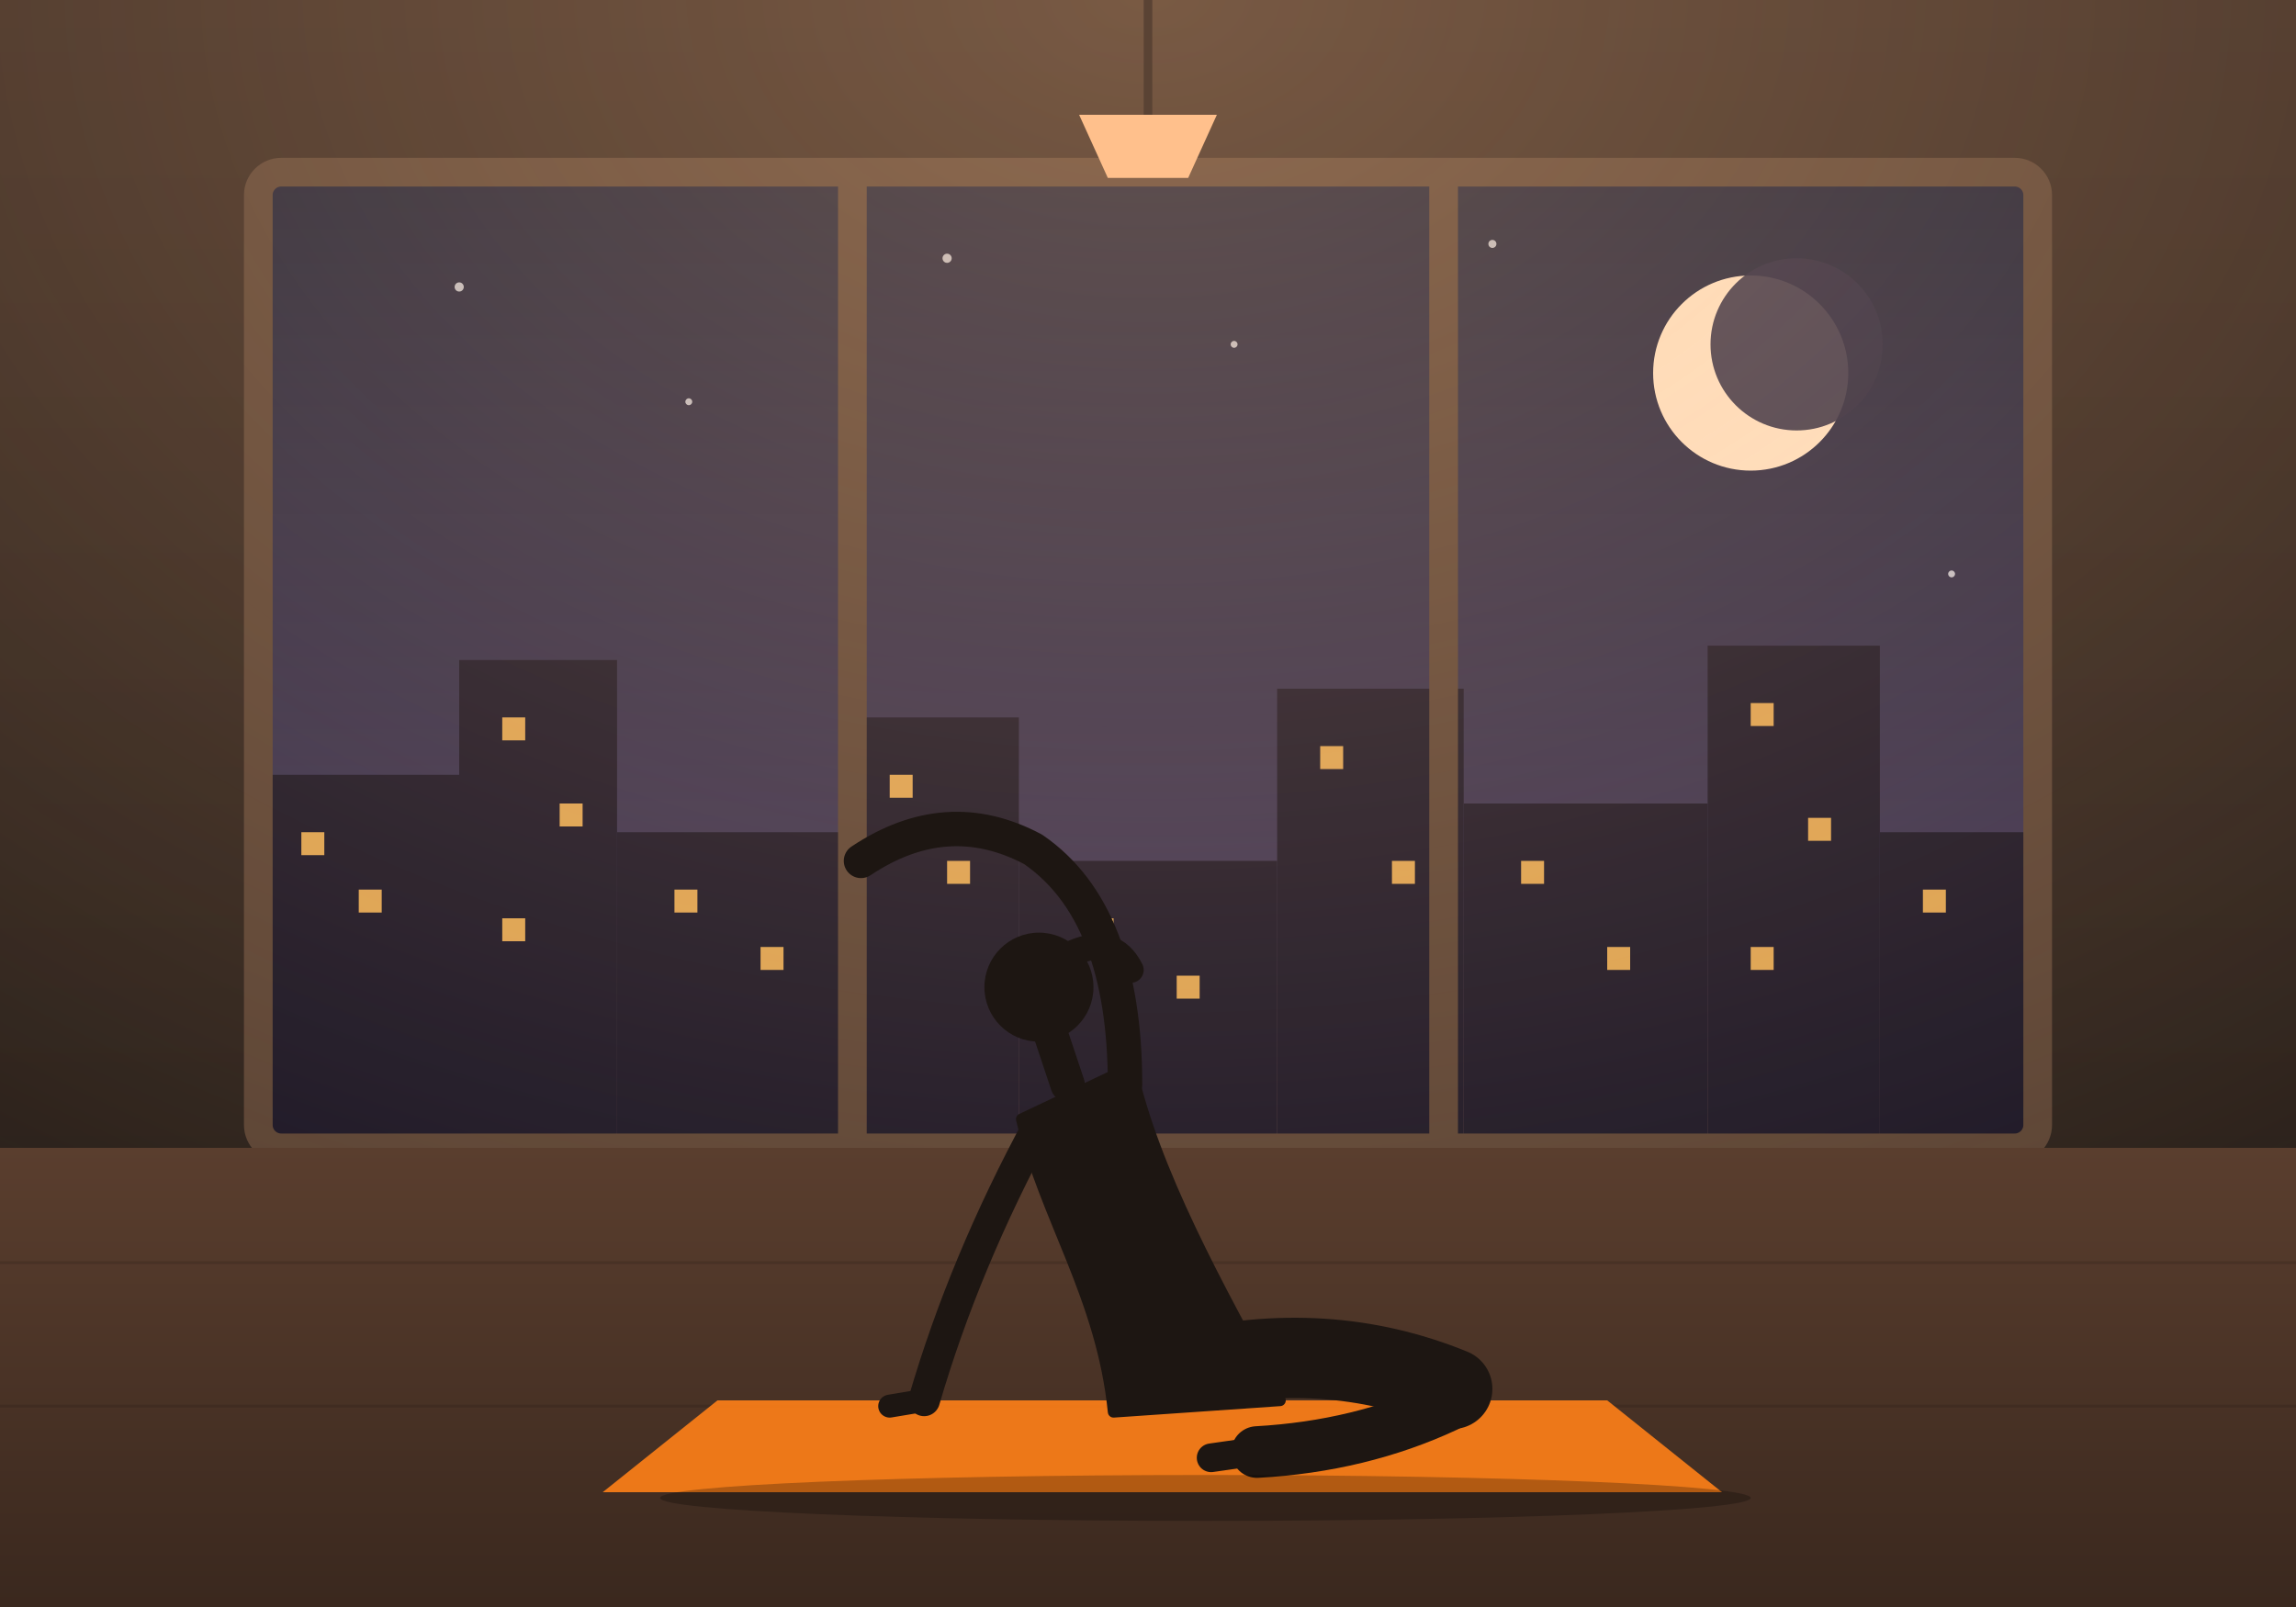
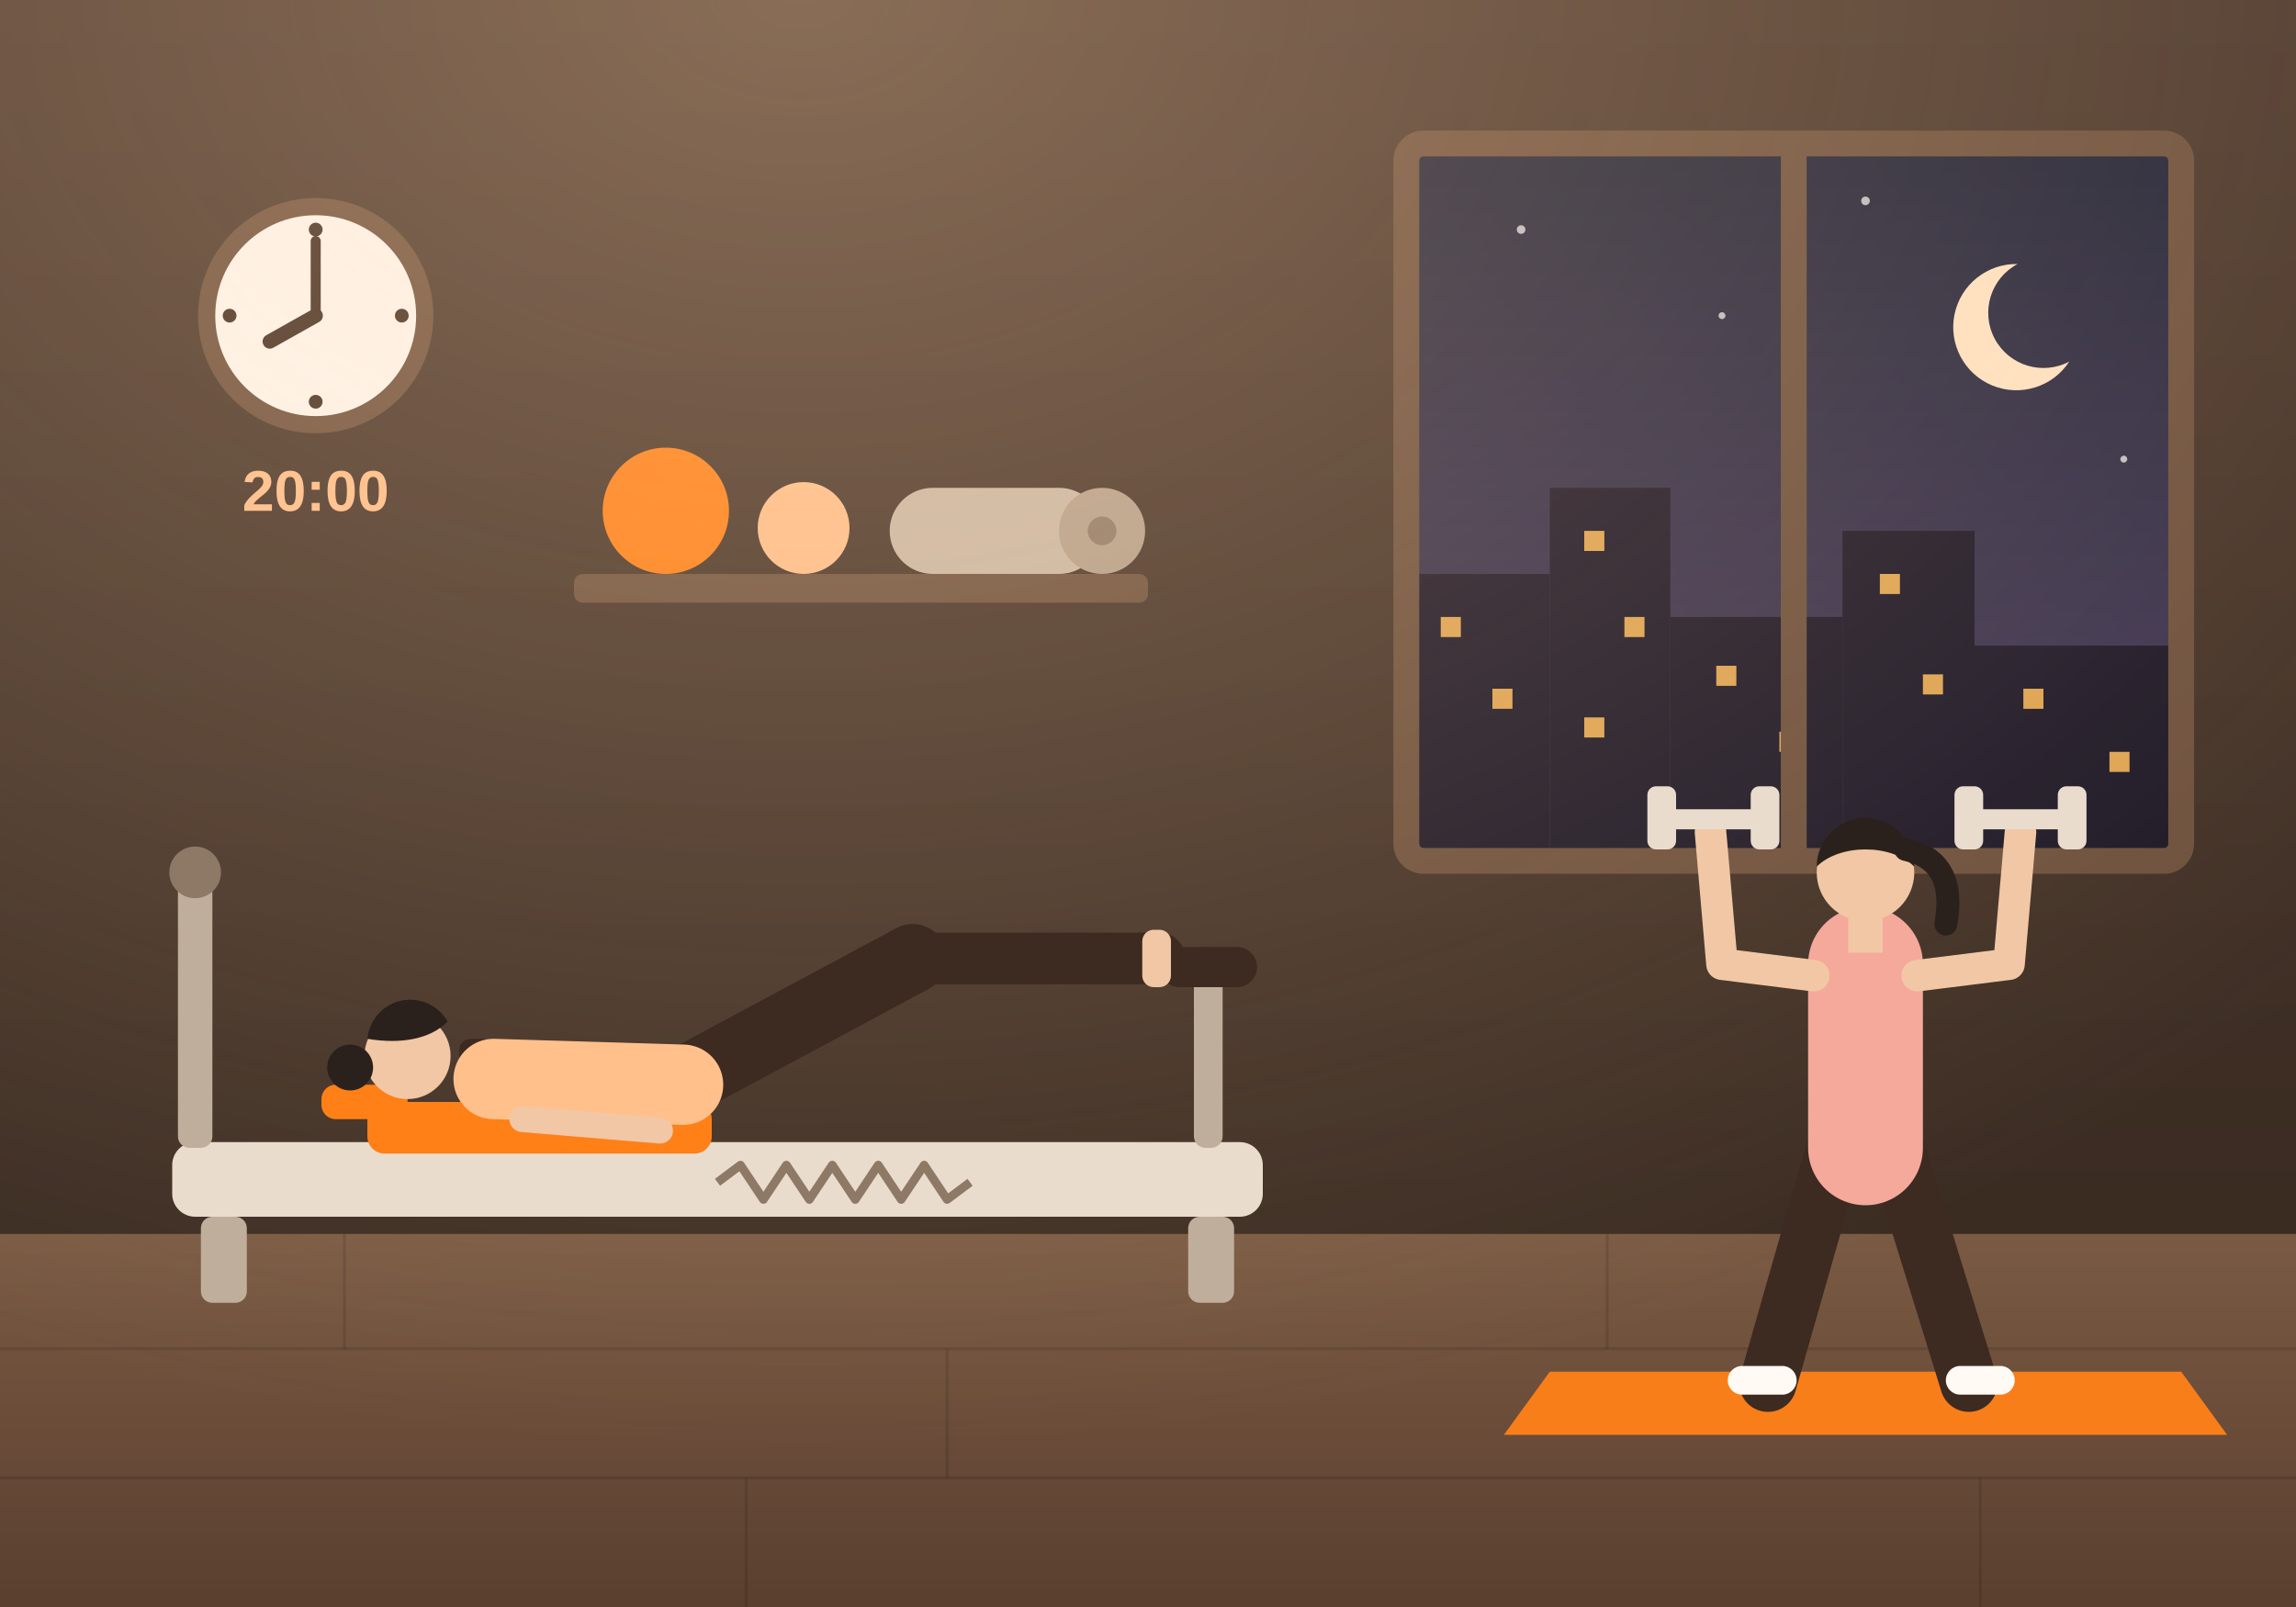
- <svg xmlns="http://www.w3.org/2000/svg" viewBox="0 0 800 560" role="img" aria-label="夜のスタジオでピラティスをする女性のイメージ">
+ <svg xmlns="http://www.w3.org/2000/svg" viewBox="0 0 800 560" role="img" aria-label="夜のスタジオでマシンピラティスとトレーニングをする女性たちのイメージ">
  <defs>
-     <linearGradient id="room" x1="0" y1="0" x2="0" y2="1">
-       <stop offset="0" stop-color="#3a2a22" />
-       <stop offset="1" stop-color="#241d18" />
+     <linearGradient id="wall" x1="0" y1="0" x2="0" y2="1">
+       <stop offset="0" stop-color="#4a372c" />
+       <stop offset="1" stop-color="#36281f" />
    </linearGradient>
    <linearGradient id="sky" x1="0" y1="0" x2="0" y2="1">
      <stop offset="0" stop-color="#1c2035" />
-       <stop offset=".7" stop-color="#3b3350" />
-       <stop offset="1" stop-color="#6a4a48" />
+       <stop offset=".75" stop-color="#3b3350" />
+       <stop offset="1" stop-color="#5e4446" />
    </linearGradient>
-     <radialGradient id="lamp" cx=".5" cy="0" r=".9">
-       <stop offset="0" stop-color="#ffc08c" stop-opacity=".32" />
-       <stop offset="1" stop-color="#ffc08c" stop-opacity="0" />
+     <linearGradient id="floor" x1="0" y1="0" x2="0" y2="1">
+       <stop offset="0" stop-color="#7a5a43" />
+       <stop offset="1" stop-color="#5a3f2f" />
+     </linearGradient>
+     <radialGradient id="glow" cx=".35" cy="0" r=".9">
+       <stop offset="0" stop-color="#ffd2a6" stop-opacity=".35" />
+       <stop offset="1" stop-color="#ffd2a6" stop-opacity="0" />
    </radialGradient>
-     <linearGradient id="floor" x1="0" y1="0" x2="0" y2="1">
-       <stop offset="0" stop-color="#5a3e2e" />
-       <stop offset="1" stop-color="#3a281e" />
-     </linearGradient>
  </defs>
-   <rect width="800" height="560" fill="url(#room)" />
-   <rect x="90" y="60" width="620" height="340" rx="8" fill="url(#sky)" />
-   <circle cx="610" cy="130" r="34" fill="#ffe3c4" />
-   <circle cx="626" cy="120" r="30" fill="#2a2840" opacity=".9" />
-   <g fill="#ffffff" opacity=".7">
-     <circle cx="160" cy="100" r="1.6" />
-     <circle cx="240" cy="140" r="1.2" />
-     <circle cx="330" cy="90" r="1.6" />
-     <circle cx="430" cy="120" r="1.2" />
-     <circle cx="520" cy="85" r="1.4" />
-     <circle cx="680" cy="200" r="1.2" />
+   <rect width="800" height="560" fill="url(#wall)" />
+   <rect y="430" width="800" height="130" fill="url(#floor)" />
+   <g stroke="#000" stroke-opacity=".12">
+     <path d="M0 470h800M0 515h800" />
+     <path d="M120 430v40M330 470v45M560 430v40M690 515v45M260 515v45" />
+   </g>
+   <rect x="490" y="50" width="270" height="250" rx="6" fill="url(#sky)" />
+   <path d="M703 92a22 22 0 1 0 18 34a18 18 0 1 1 -18 -34z" fill="#ffe3c4" />
+   <g fill="#fff" opacity=".7">
+     <circle cx="530" cy="80" r="1.5" />
+     <circle cx="600" cy="110" r="1.2" />
+     <circle cx="650" cy="70" r="1.5" />
+     <circle cx="740" cy="160" r="1.2" />
  </g>
  <g fill="#1a1626">
-     <rect x="90" y="270" width="70" height="130" />
-     <rect x="160" y="230" width="55" height="170" />
-     <rect x="215" y="290" width="80" height="110" />
-     <rect x="295" y="250" width="60" height="150" />
-     <rect x="355" y="300" width="90" height="100" />
-     <rect x="445" y="240" width="65" height="160" />
-     <rect x="510" y="280" width="85" height="120" />
-     <rect x="595" y="225" width="60" height="175" />
-     <rect x="655" y="290" width="55" height="110" />
+     <rect x="490" y="200" width="50" height="100" />
+     <rect x="540" y="170" width="42" height="130" />
+     <rect x="582" y="215" width="60" height="85" />
+     <rect x="642" y="185" width="46" height="115" />
+     <rect x="688" y="225" width="72" height="75" />
  </g>
  <g fill="#ffbd59" opacity=".85">
-     <rect x="105" y="290" width="8" height="8" />
-     <rect x="125" y="310" width="8" height="8" />
-     <rect x="175" y="250" width="8" height="8" />
-     <rect x="195" y="280" width="8" height="8" />
-     <rect x="175" y="320" width="8" height="8" />
-     <rect x="235" y="310" width="8" height="8" />
-     <rect x="265" y="330" width="8" height="8" />
-     <rect x="310" y="270" width="8" height="8" />
-     <rect x="330" y="300" width="8" height="8" />
-     <rect x="380" y="320" width="8" height="8" />
-     <rect x="410" y="340" width="8" height="8" />
-     <rect x="460" y="260" width="8" height="8" />
-     <rect x="485" y="300" width="8" height="8" />
-     <rect x="530" y="300" width="8" height="8" />
-     <rect x="560" y="330" width="8" height="8" />
-     <rect x="610" y="245" width="8" height="8" />
-     <rect x="630" y="285" width="8" height="8" />
-     <rect x="670" y="310" width="8" height="8" />
-     <rect x="610" y="330" width="8" height="8" />
+     <rect x="502" y="215" width="7" height="7" />
+     <rect x="520" y="240" width="7" height="7" />
+     <rect x="552" y="185" width="7" height="7" />
+     <rect x="566" y="215" width="7" height="7" />
+     <rect x="552" y="250" width="7" height="7" />
+     <rect x="598" y="232" width="7" height="7" />
+     <rect x="620" y="255" width="7" height="7" />
+     <rect x="655" y="200" width="7" height="7" />
+     <rect x="670" y="235" width="7" height="7" />
+     <rect x="705" y="240" width="7" height="7" />
+     <rect x="735" y="262" width="7" height="7" />
  </g>
-   <g fill="none" stroke="#5a4334" stroke-width="10">
-     <rect x="90" y="60" width="620" height="340" rx="8" />
-     <path d="M297 60v340M503 60v340" />
+   <g fill="none" stroke="#6b4f3c" stroke-width="9">
+     <rect x="490" y="50" width="270" height="250" rx="6" />
+     <path d="M625 50v250" />
  </g>
-   <rect width="800" height="560" fill="url(#lamp)" />
-   <path d="M400 0v40" stroke="#5a4334" stroke-width="3" />
-   <path d="M376 40h48l-10 22h-28z" fill="#ffc08c" />
-   <rect y="400" width="800" height="160" fill="url(#floor)" />
-   <path d="M0 440h800M0 490h800" stroke="#000" stroke-opacity=".12" />
-   <path d="M250 488 L560 488 L600 520 L210 520 Z" fill="#ff8017" opacity=".9" />
-   <g fill="#1d1612" stroke="#1d1612" stroke-linecap="round" stroke-linejoin="round">
-     <path d="M412 478 Q462 466 506 484" fill="none" stroke-width="28" />
-     <path d="M504 490 Q474 504 438 506" fill="none" stroke-width="18" />
-     <path d="M436 506 l-14 2" fill="none" stroke-width="10" />
-     <path d="M388 492 C384 452 364 424 356 390 L394 372 C402 408 424 448 446 488 Z" stroke-width="4" />
-     <path d="M372 378 L366 360" fill="none" stroke-width="12" />
-     <circle cx="362" cy="344" r="19" stroke="none" />
-     <path d="M374 332 q14 -6 20 6" fill="none" stroke-width="9" />
-     <path d="M392 378 Q392 318 360 296 Q330 280 300 300" fill="none" stroke-width="12" />
-     <path d="M362 392 Q336 440 322 488" fill="none" stroke-width="11" />
-     <path d="M322 488 l-12 2" fill="none" stroke-width="8" />
+   <circle cx="110" cy="110" r="38" fill="#fffaf4" stroke="#6b4f3c" stroke-width="6" />
+   <g stroke="#3d2a20" stroke-linecap="round">
+     <path d="M110 110v-26" stroke-width="3.5" />
+     <path d="M110 110l-16 9" stroke-width="5" />
  </g>
-   <ellipse cx="420" cy="522" rx="190" ry="8" fill="#000" opacity=".25" />
+   <g fill="#3d2a20">
+     <circle cx="110" cy="80" r="2.4" />
+     <circle cx="140" cy="110" r="2.4" />
+     <circle cx="110" cy="140" r="2.4" />
+     <circle cx="80" cy="110" r="2.4" />
+   </g>
+   <text x="110" y="178" text-anchor="middle" font-family="Montserrat,Arial,sans-serif" font-weight="800" font-size="20" fill="#ffc08c">20:00</text>
+   <rect x="200" y="200" width="200" height="10" rx="3" fill="#6b4f3c" />
+   <circle cx="232" cy="178" r="22" fill="#ff8017" />
+   <circle cx="280" cy="184" r="16" fill="#ffc08c" />
+   <rect x="310" y="170" width="74" height="30" rx="15" fill="#c9b8a6" />
+   <circle cx="384" cy="185" r="15" fill="#b3a08c" />
+   <circle cx="384" cy="185" r="5" fill="#8d7966" />
+   <rect width="800" height="560" fill="url(#glow)" />
+   <g>
+     <rect x="60" y="398" width="380" height="26" rx="8" fill="#e9dccd" />
+     <rect x="70" y="424" width="16" height="30" rx="4" fill="#bfae9b" />
+     <rect x="414" y="424" width="16" height="30" rx="4" fill="#bfae9b" />
+     <path d="M250 412 l8 -6 8 12 8 -12 8 12 8 -12 8 12 8 -12 8 12 8 -12 8 12 8 -6" fill="none" stroke="#8d7966" stroke-width="3" stroke-linejoin="round" />
+     <rect x="62" y="300" width="12" height="100" rx="4" fill="#bfae9b" />
+     <circle cx="68" cy="304" r="9" fill="#8d7966" />
+     <rect x="416" y="338" width="10" height="62" rx="4" fill="#bfae9b" />
+     <rect x="404" y="330" width="34" height="14" rx="7" fill="#3d2a20" />
+     <rect x="128" y="384" width="120" height="18" rx="6" fill="#ff8017" />
+     <rect x="112" y="378" width="30" height="12" rx="5" fill="#ff8017" />
+     <rect x="160" y="362" width="12" height="24" rx="4" fill="#3d2a20" />
+   </g>
+   <g stroke-linecap="round" stroke-linejoin="round" fill="none">
+     <path d="M236 378 L318 334" stroke="#3d2a20" stroke-width="24" />
+     <path d="M318 334 L404 334" stroke="#3d2a20" stroke-width="18" />
+     <path d="M172 376 L238 378" stroke="#ffc08c" stroke-width="28" />
+     <path d="M182 390 L230 394" stroke="#f1c7a5" stroke-width="9" />
+   </g>
+   <rect x="398" y="324" width="10" height="20" rx="4" fill="#f1c7a5" />
+   <circle cx="142" cy="368" r="15" fill="#f1c7a5" />
+   <path d="M128 362a15 15 0 0 1 28 -6c-6 6-16 8-28 6z" fill="#2b211c" />
+   <circle cx="122" cy="372" r="8" fill="#2b211c" />
+   <path d="M540 478 L760 478 L776 500 L524 500 Z" fill="#ff8017" opacity=".95" />
+   <g stroke-linecap="round" stroke-linejoin="round" fill="none">
+     <path d="M640 398 L616 482" stroke="#3d2a20" stroke-width="20" />
+     <path d="M660 398 L686 482" stroke="#3d2a20" stroke-width="20" />
+     <path d="M650 336 L650 400" stroke="#f4a99b" stroke-width="40" />
+     <path d="M632 340 L600 336 L596 290" stroke="#f1c7a5" stroke-width="11" />
+     <path d="M668 340 L700 336 L704 290" stroke="#f1c7a5" stroke-width="11" />
+   </g>
+   <g fill="#e9dccd">
+     <rect x="578" y="282" width="38" height="7" rx="3" />
+     <rect x="574" y="274" width="10" height="22" rx="3" />
+     <rect x="610" y="274" width="10" height="22" rx="3" />
+   </g>
+   <g fill="#e9dccd">
+     <rect x="685" y="282" width="38" height="7" rx="3" />
+     <rect x="681" y="274" width="10" height="22" rx="3" />
+     <rect x="717" y="274" width="10" height="22" rx="3" />
+   </g>
+   <rect x="644" y="318" width="12" height="14" fill="#f1c7a5" />
+   <circle cx="650" cy="304" r="17" fill="#f1c7a5" />
+   <path d="M633 302a17 17 0 0 1 34 0c-8-8-26-8-34 0z" fill="#2b211c" />
+   <path d="M664 296q18 4 14 26" stroke="#2b211c" stroke-width="8" stroke-linecap="round" fill="none" />
+   <g fill="#fffaf4">
+     <rect x="602" y="476" width="24" height="10" rx="5" />
+     <rect x="678" y="476" width="24" height="10" rx="5" />
+   </g>
</svg>
